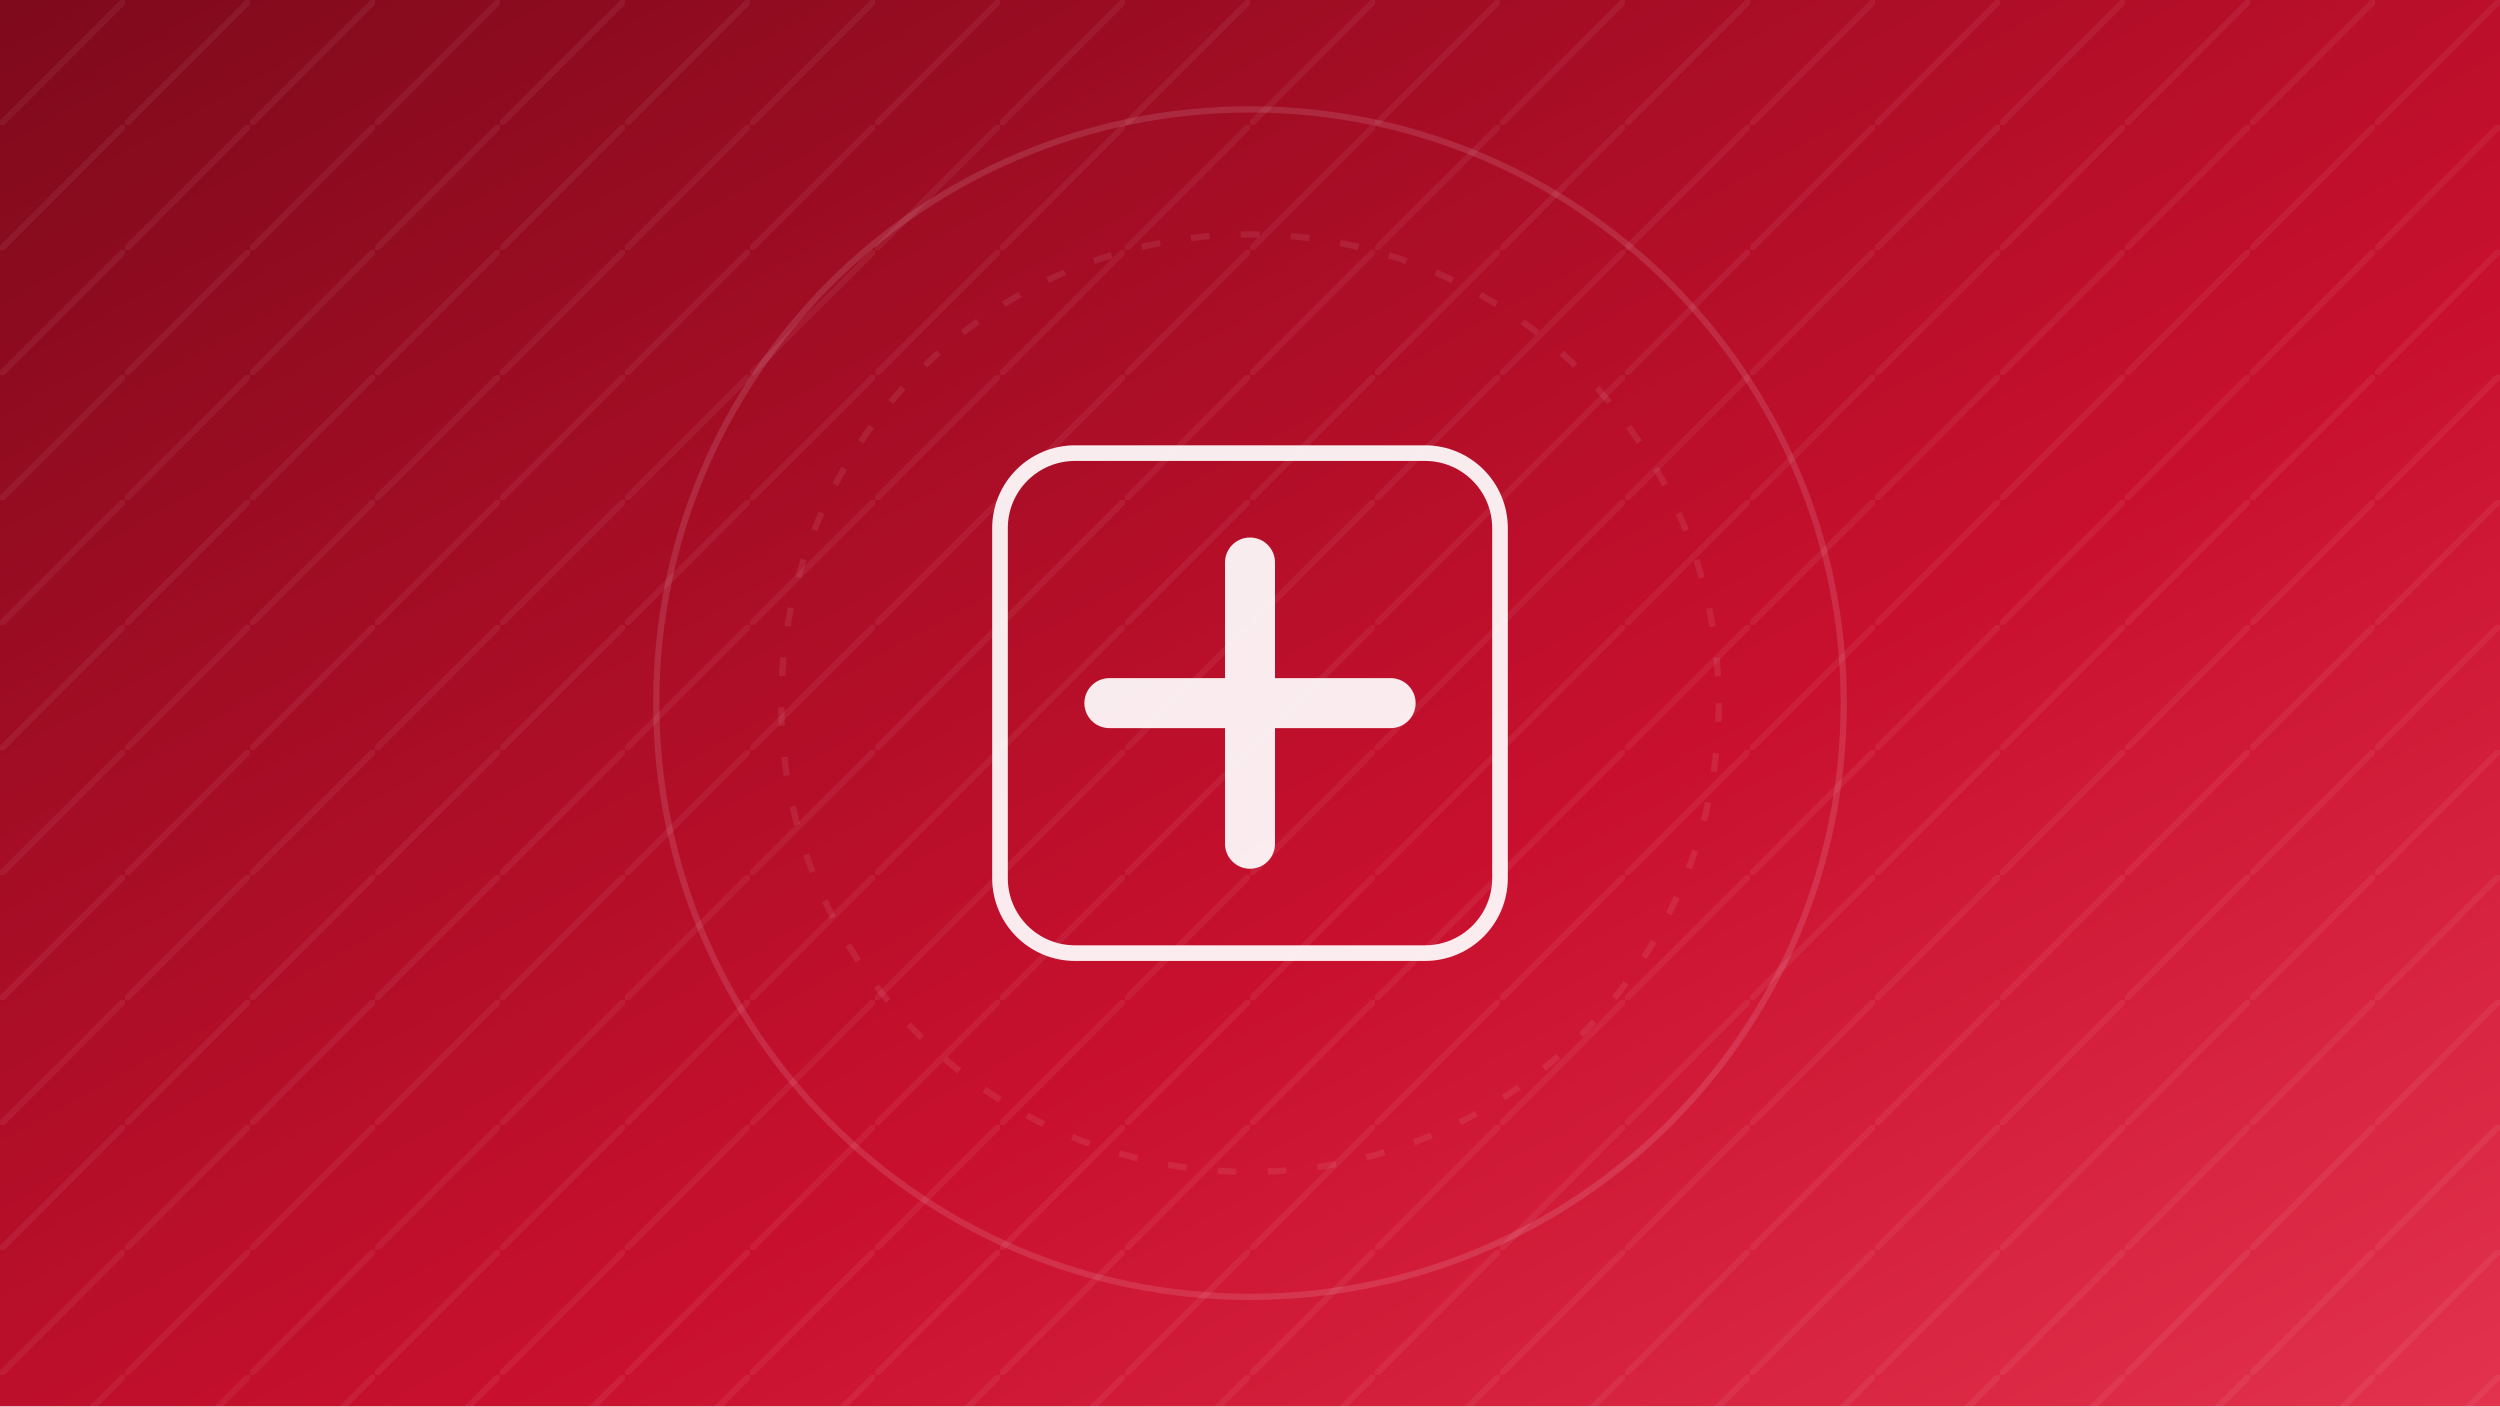
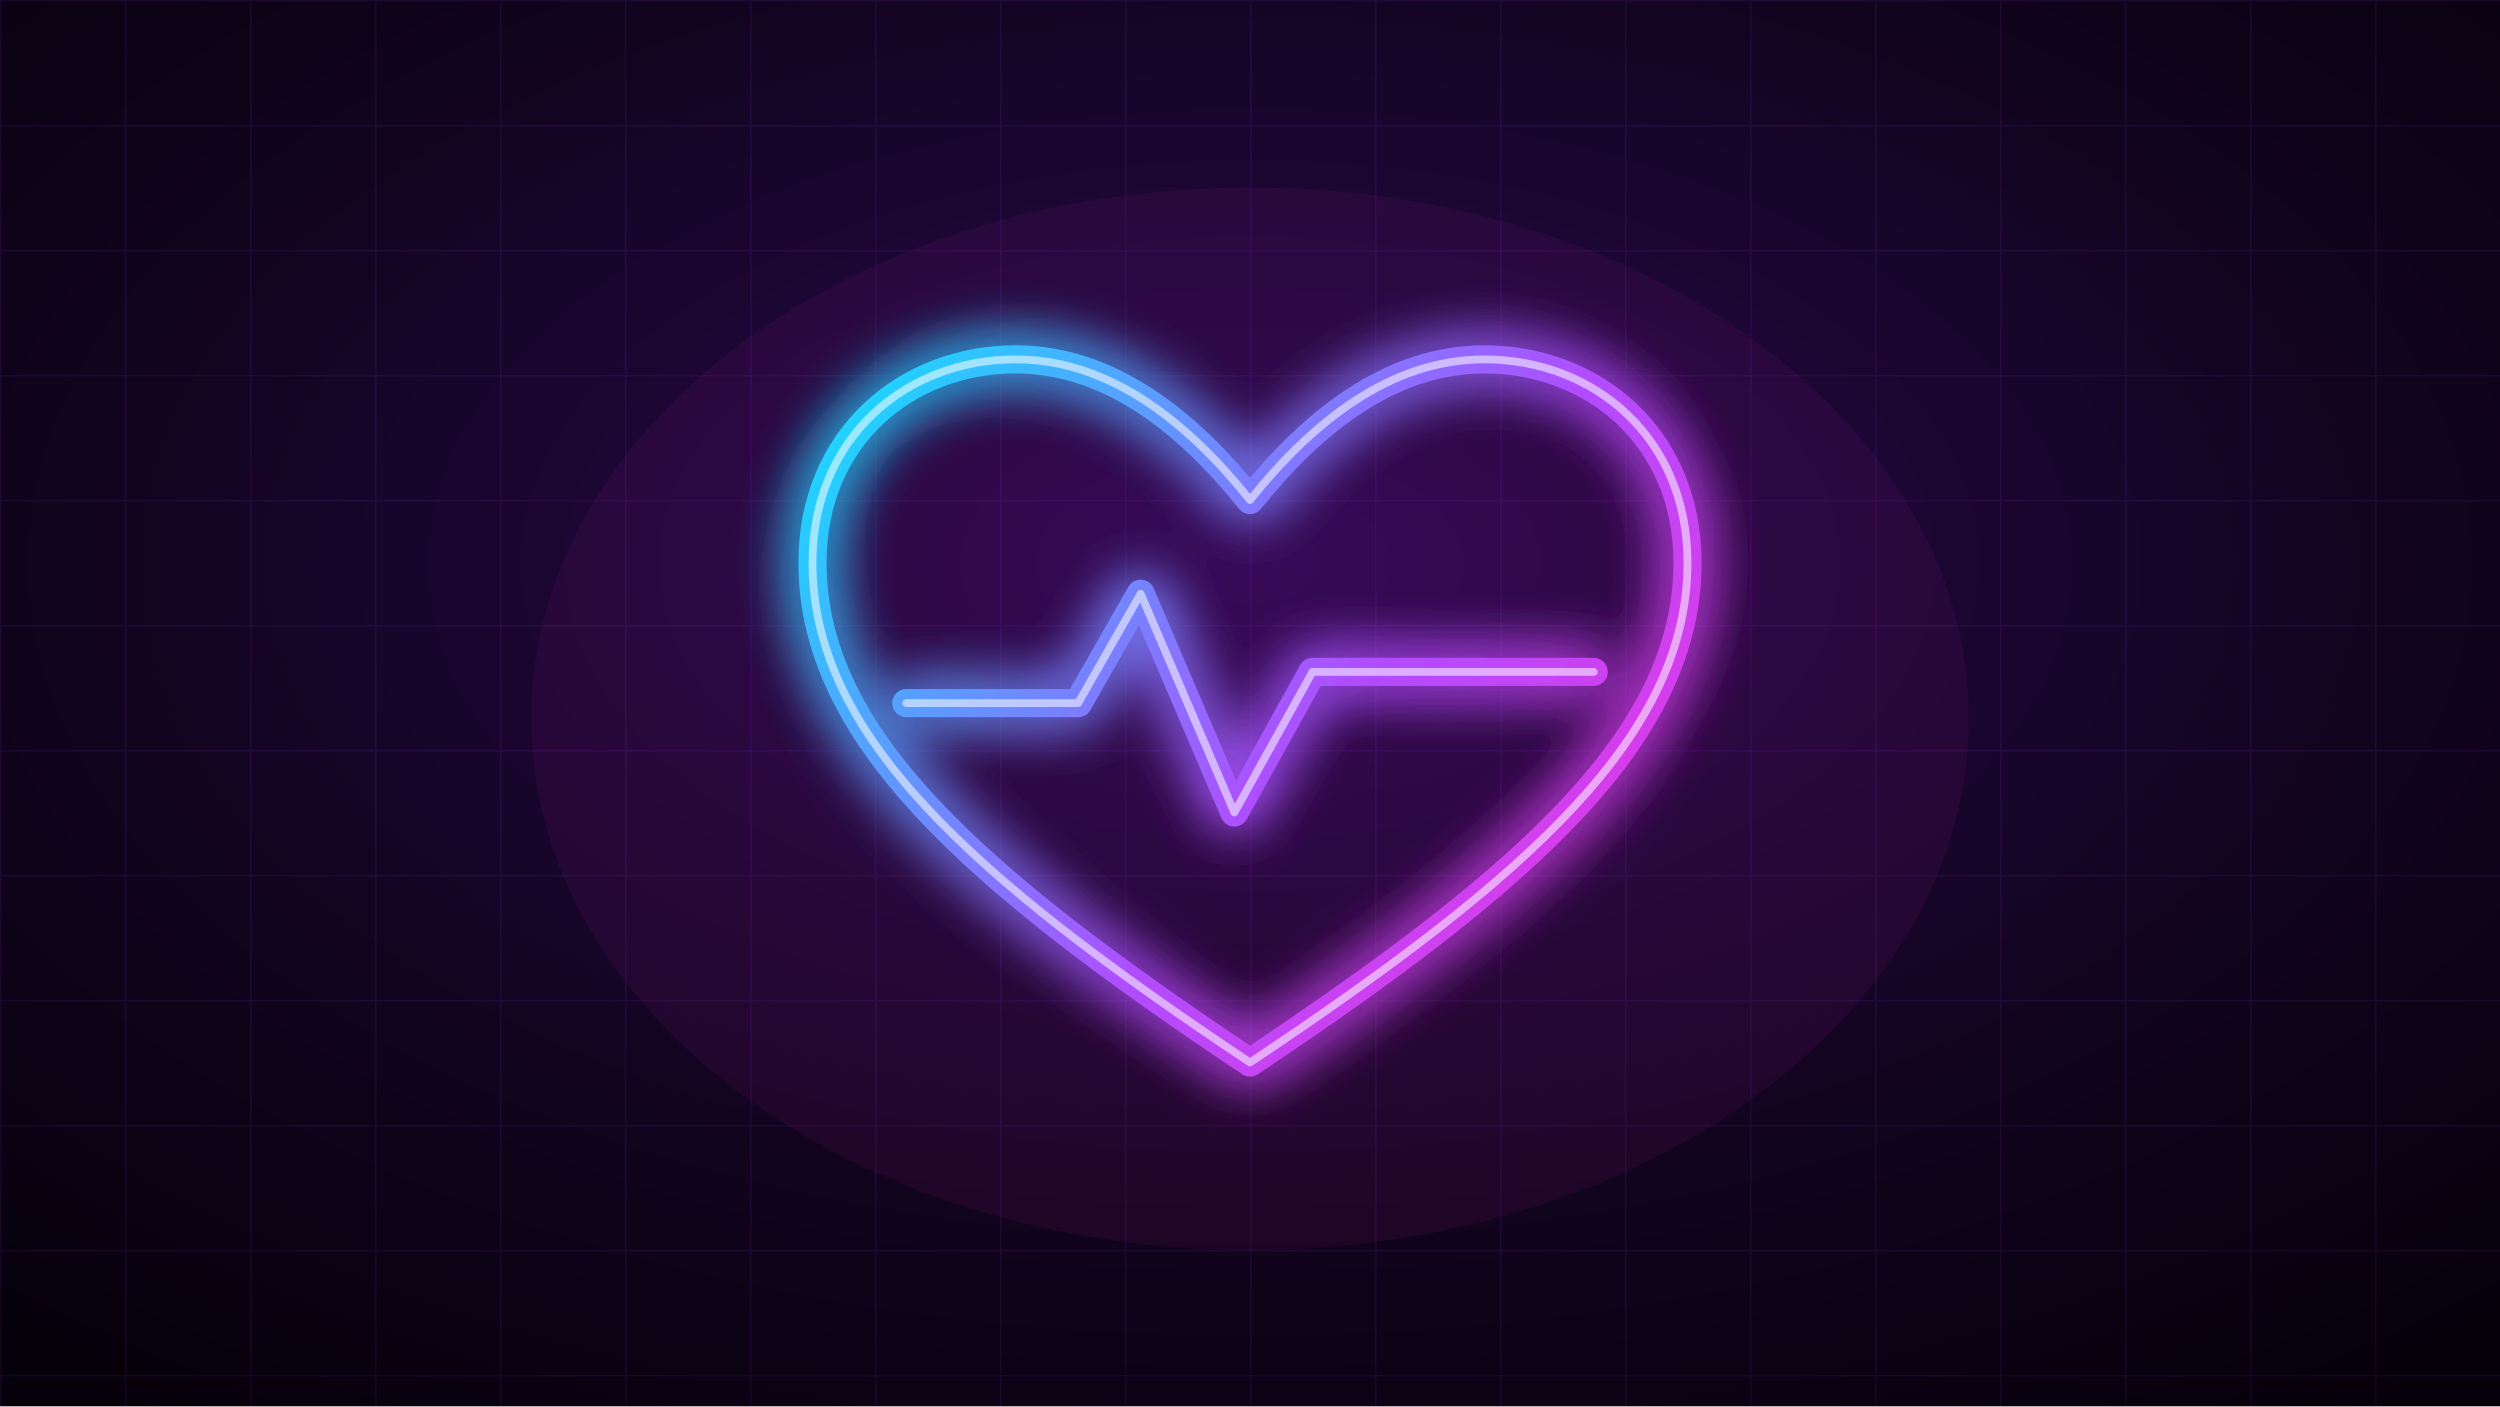
<svg xmlns="http://www.w3.org/2000/svg" viewBox="0 0 800 450" width="800" height="450">
  <defs>
-     <linearGradient id="g" x1="0" y1="0" x2="1" y2="1">
-       <stop offset="0" stop-color="#7e0a1b" />
-       <stop offset=".6" stop-color="#c8102e" />
-       <stop offset="1" stop-color="#e2324d" />
+     <radialGradient id="bg" cx="50%" cy="40%" r="75%">
+       <stop offset="0" stop-color="#2a0850" />
+       <stop offset=".6" stop-color="#12041f" />
+       <stop offset="1" stop-color="#05000a" />
+     </radialGradient>
+     <linearGradient id="ink" gradientUnits="userSpaceOnUse" x1="240" y1="110" x2="560" y2="350">
+       <stop offset="0" stop-color="#00f0ff" />
+       <stop offset=".55" stop-color="#b04dff" />
+       <stop offset="1" stop-color="#ff2bd6" />
    </linearGradient>
-     <pattern id="p" width="40" height="40" patternUnits="userSpaceOnUse">
-       <path d="M0 40L40 0" stroke="#fff" stroke-opacity=".06" stroke-width="2" />
+     <pattern id="grid" width="40" height="40" patternUnits="userSpaceOnUse">
+       <path d="M40 0H0V40" fill="none" stroke="#b04dff" stroke-opacity=".09" stroke-width="1" />
    </pattern>
+     <filter id="glow" x="-30%" y="-30%" width="160%" height="160%">
+       <feGaussianBlur stdDeviation="9" result="b" />
+       <feMerge>
+         <feMergeNode in="b" />
+         <feMergeNode in="b" />
+         <feMergeNode in="SourceGraphic" />
+       </feMerge>
+     </filter>
  </defs>
-   <rect width="800" height="450" fill="url(#g)" />
-   <rect width="800" height="450" fill="url(#p)" />
-   <circle cx="400" cy="225" r="190" fill="none" stroke="#fff" stroke-opacity=".12" stroke-width="2" />
-   <circle cx="400" cy="225" r="150" fill="none" stroke="#fff" stroke-opacity=".08" stroke-width="2" stroke-dasharray="6 10" />
-   <g fill="none" stroke="#fff" stroke-width="5" stroke-linecap="round" stroke-linejoin="round" stroke-opacity=".92">
-     <rect x="320" y="145" width="160" height="160" rx="24" />
-     <path d="M400 180v90M355 225h90" stroke-width="16" />
+   <rect width="800" height="450" fill="url(#bg)" />
+   <rect width="800" height="450" fill="url(#grid)" />
+   <ellipse cx="400" cy="230" rx="230" ry="170" fill="#ff2bd6" fill-opacity=".06" />
+   <g fill="none" stroke="url(#ink)" stroke-width="9" stroke-linecap="round" stroke-linejoin="round" filter="url(#glow)">
+     <path d="M400 340c-90-60-140-105-140-160 0-40 30-65 65-65 30 0 55 20 75 45 20-25 45-45 75-45 35 0 65 25 65 65 0 55-50 100-140 160z" />
+     <path d="M290 225h55l20-35 30 70 25-45h90" />
+   </g>
+   <g fill="none" stroke="#fff" stroke-opacity=".55" stroke-width="2.5" stroke-linecap="round" stroke-linejoin="round">
+     <path d="M400 340c-90-60-140-105-140-160 0-40 30-65 65-65 30 0 55 20 75 45 20-25 45-45 75-45 35 0 65 25 65 65 0 55-50 100-140 160z" />
+     <path d="M290 225h55l20-35 30 70 25-45h90" />
  </g>
</svg>
